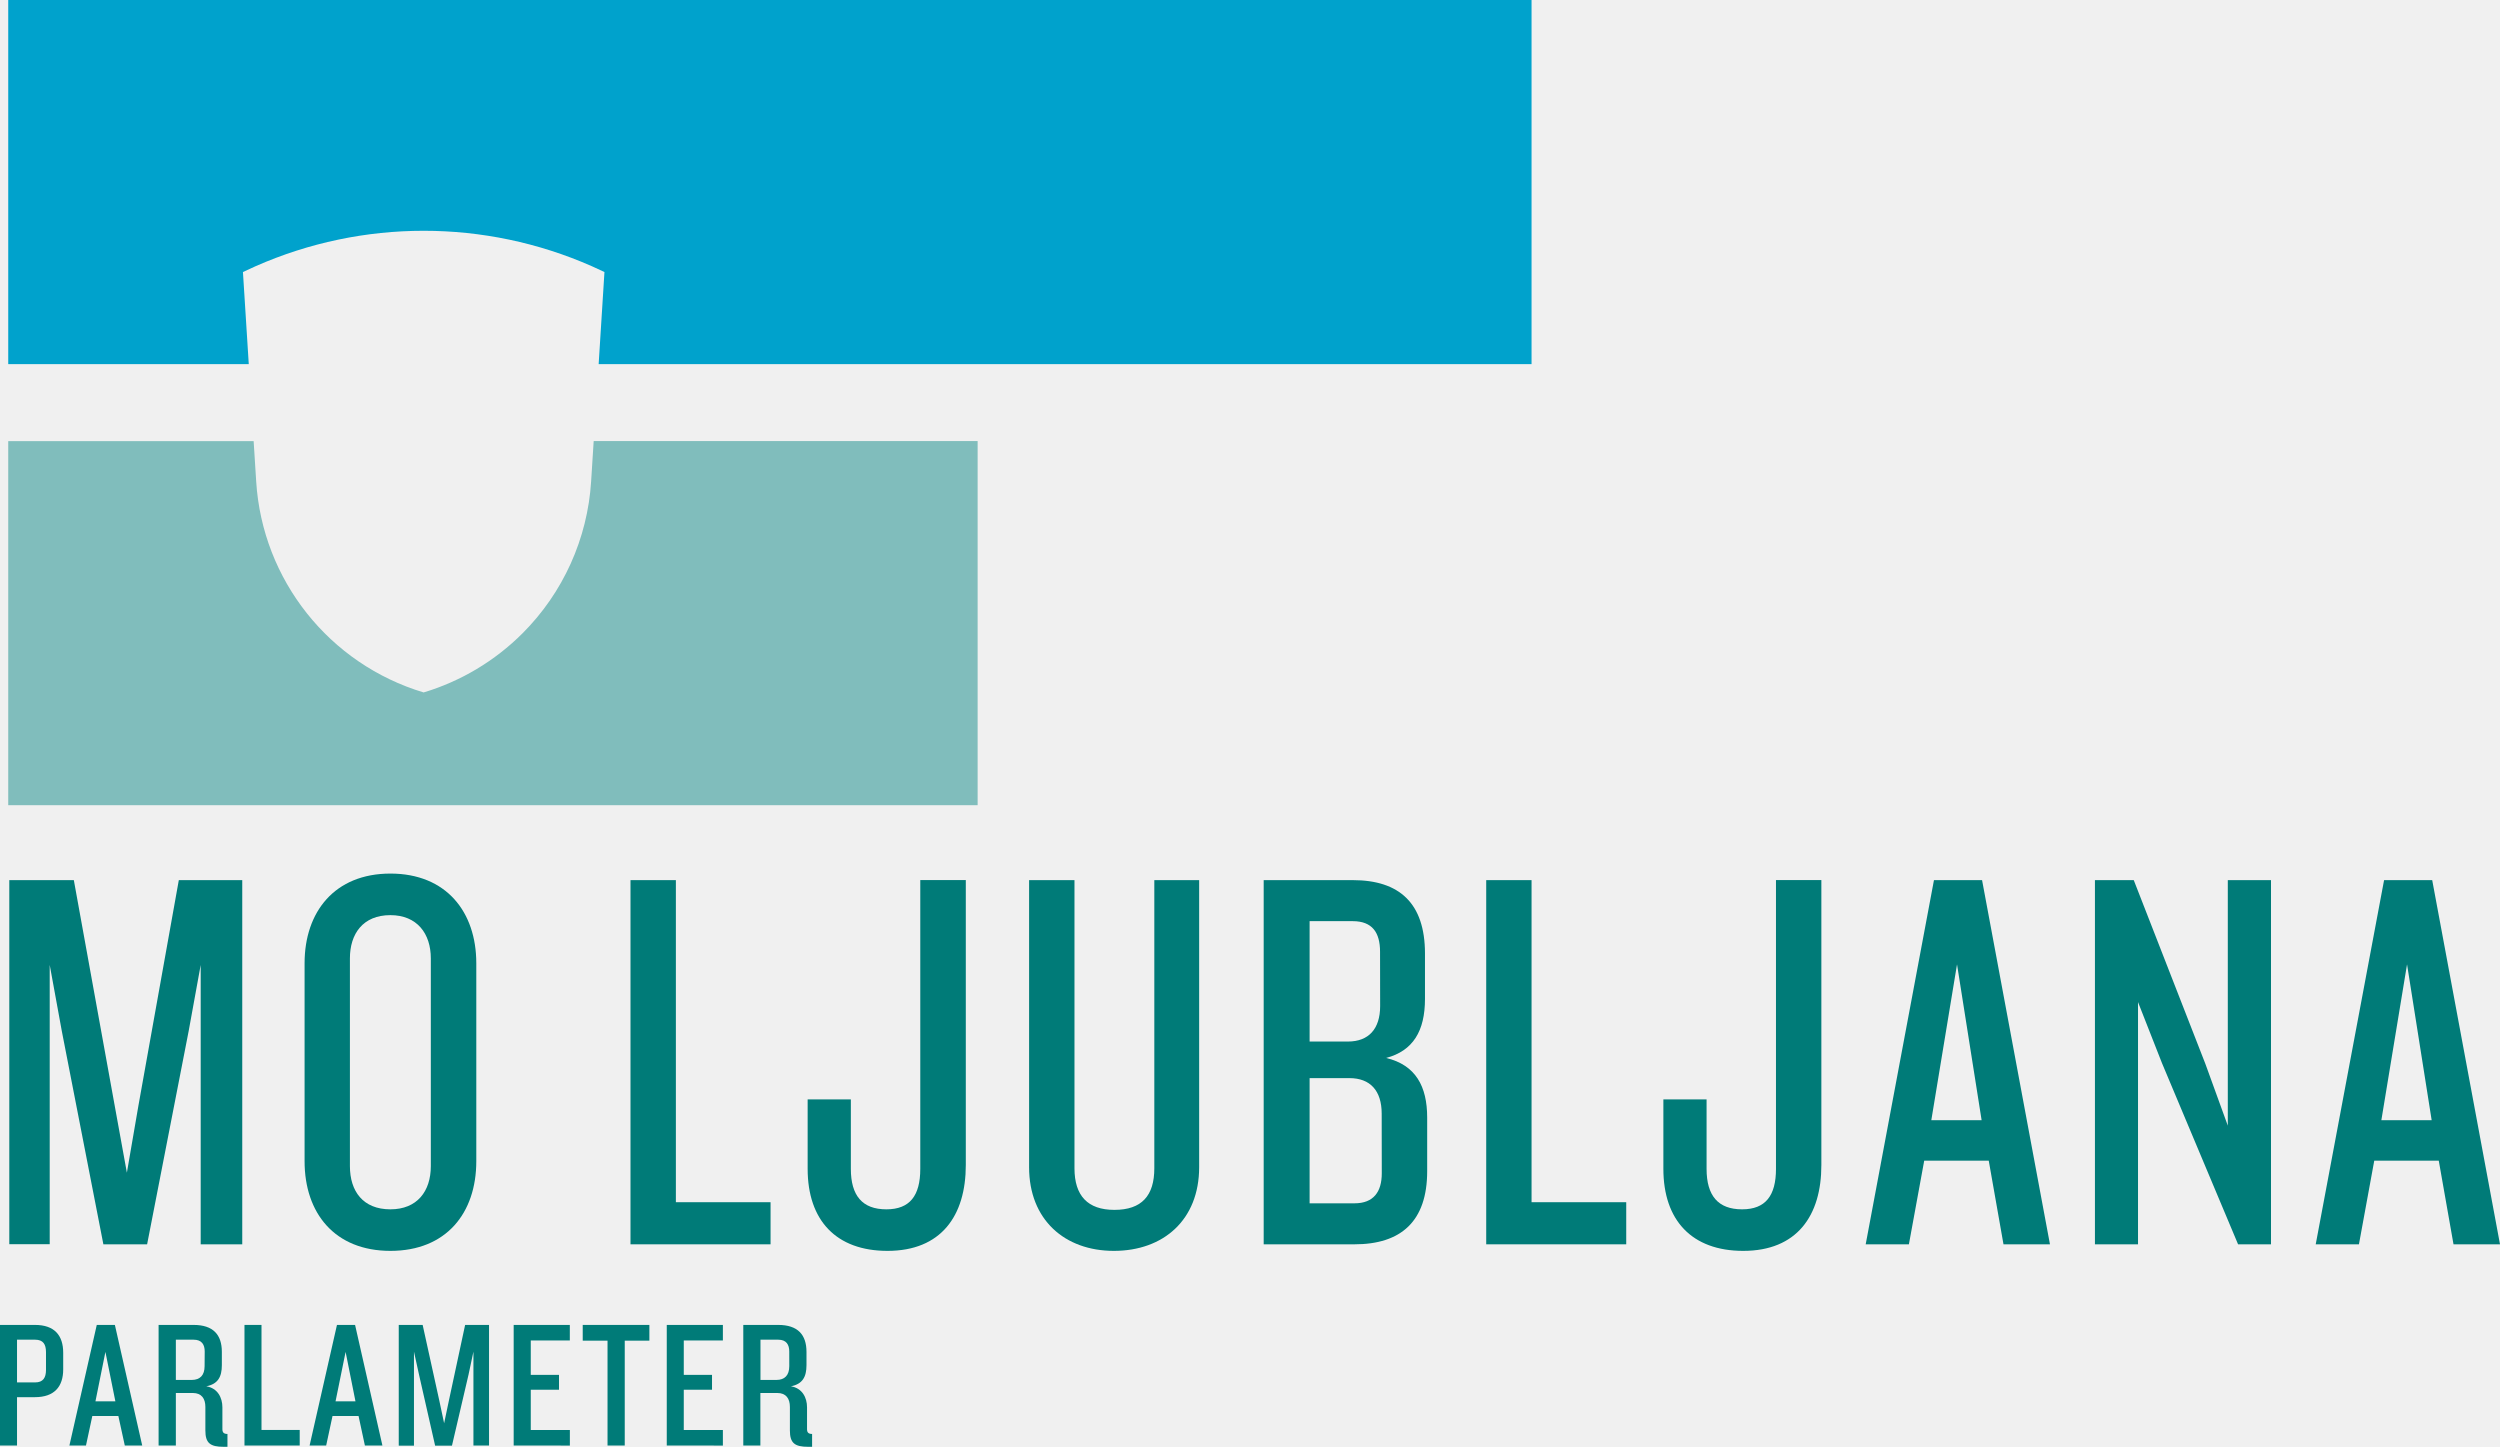
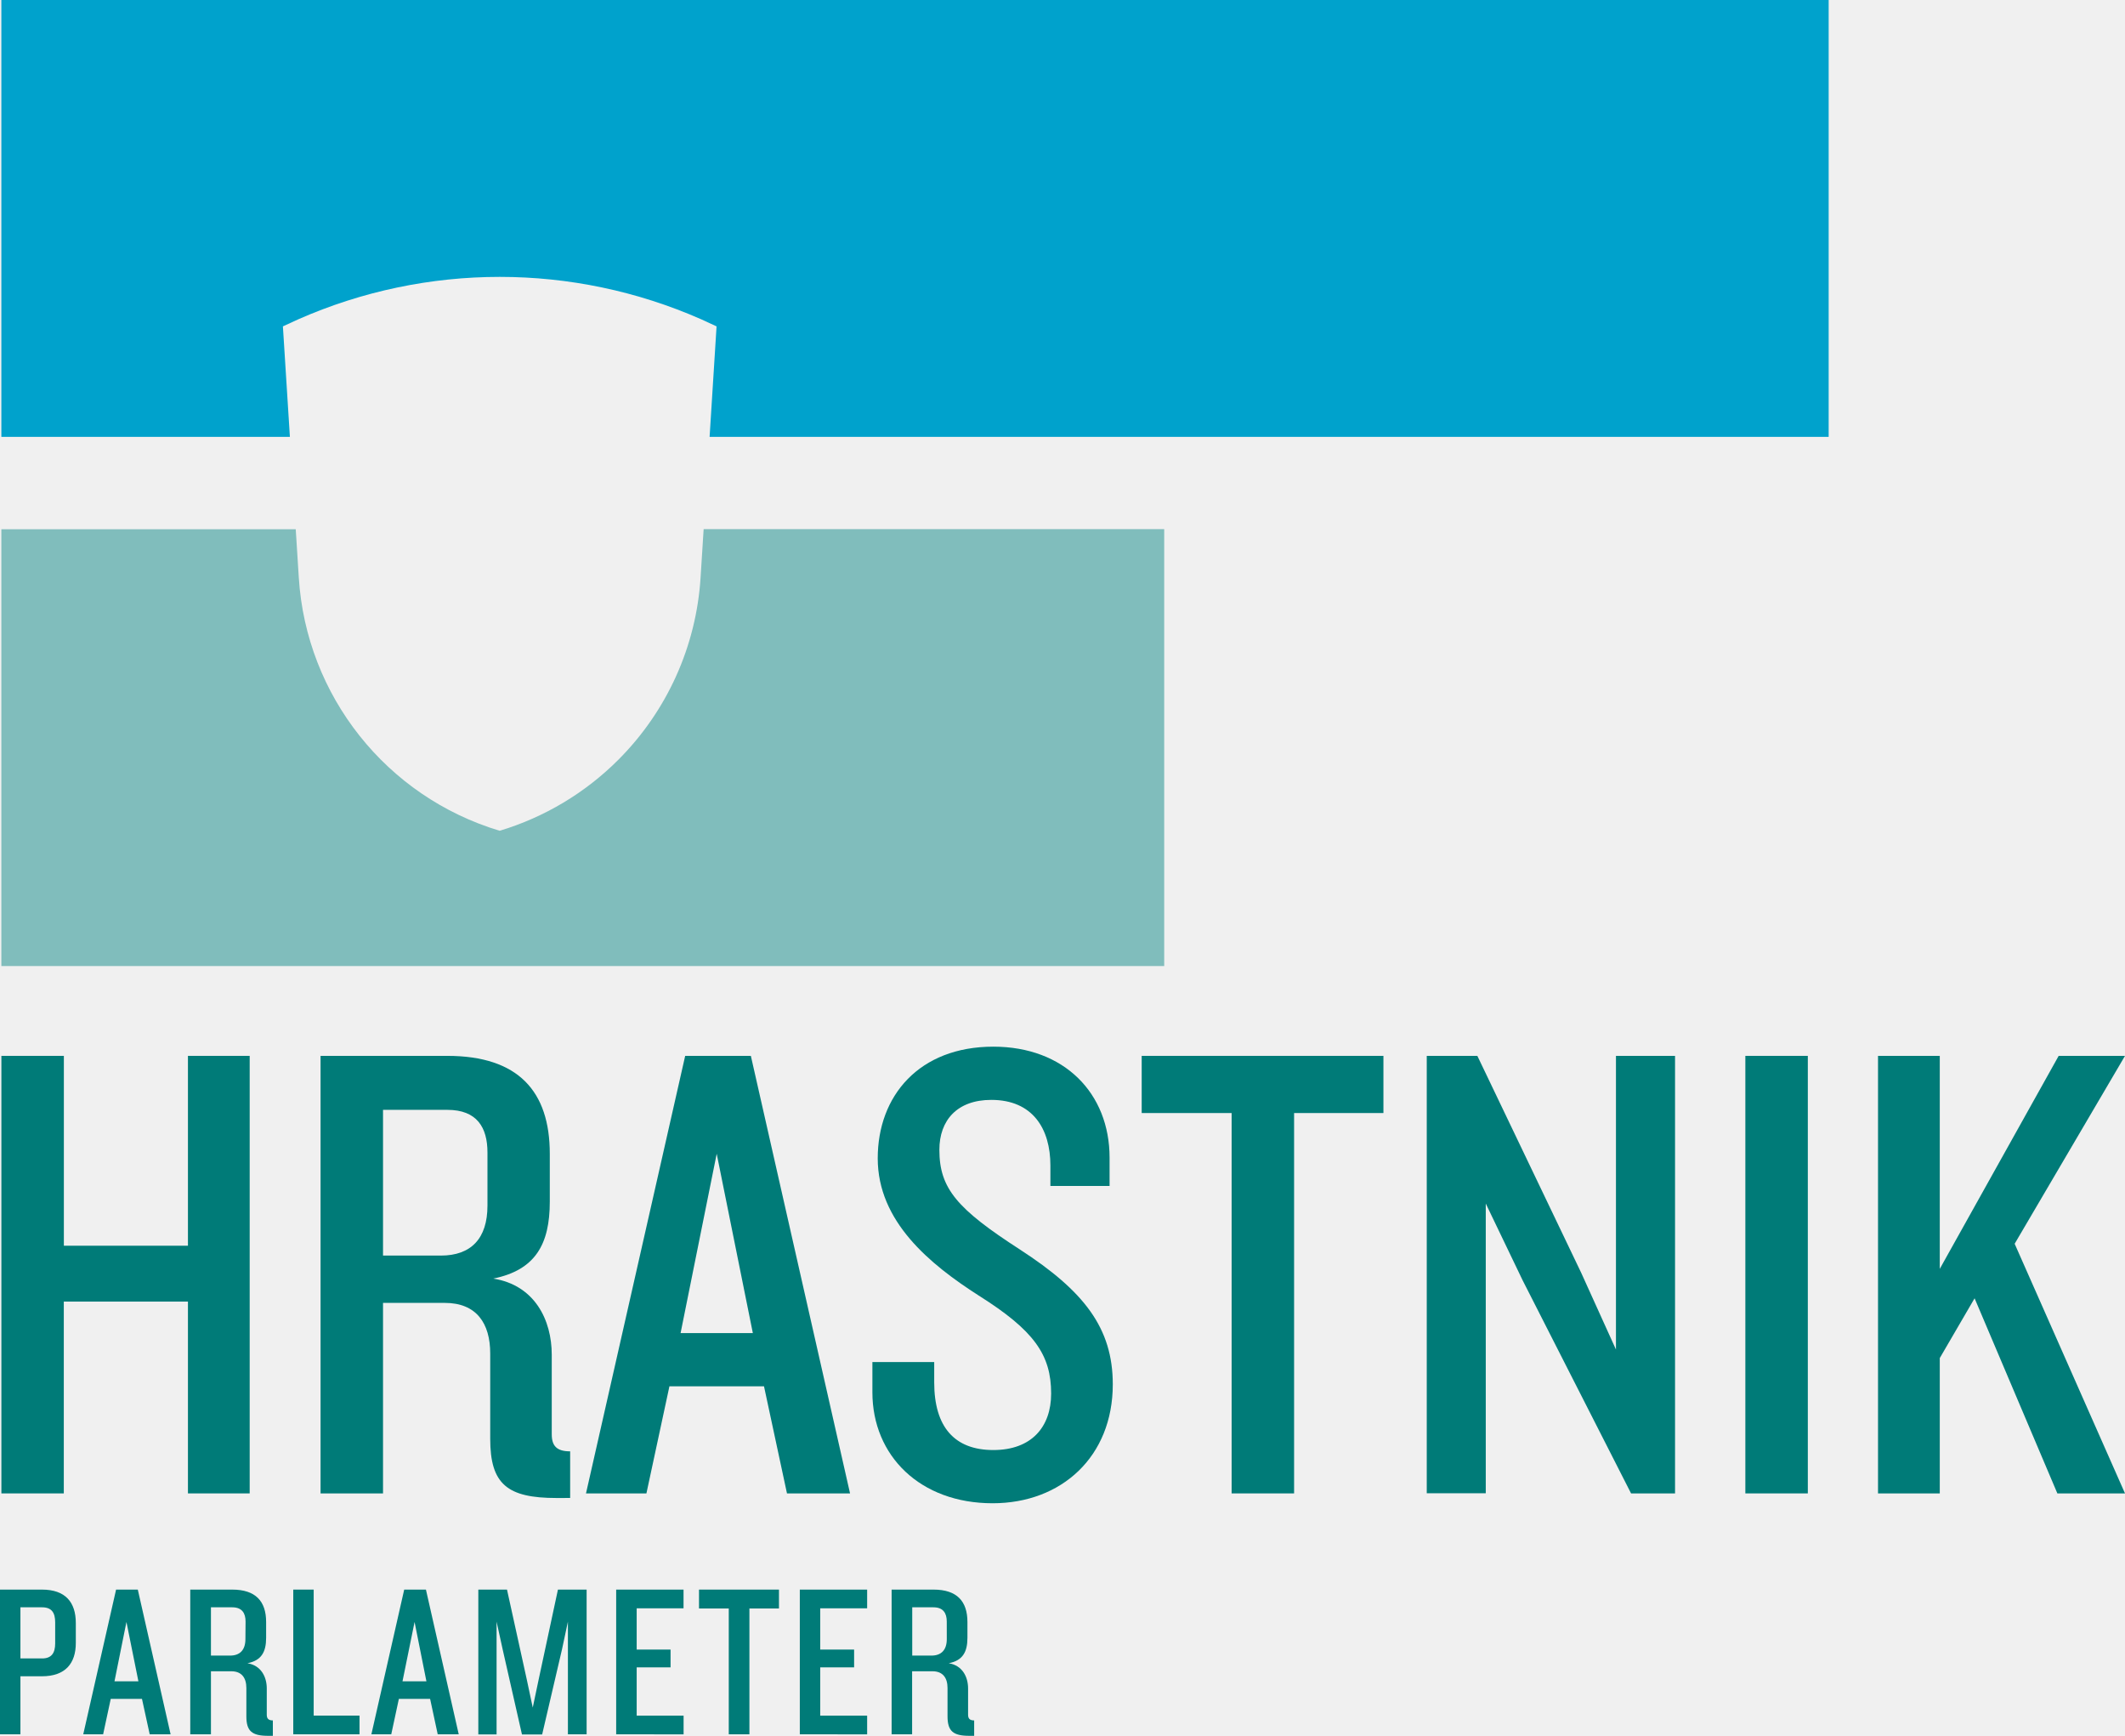
- <svg xmlns="http://www.w3.org/2000/svg" viewBox="0 0 1056.12 611.2">
+ <svg xmlns="http://www.w3.org/2000/svg" viewBox="0 0 748.36 611.21">
  <defs>
-     <style>
-       .cls-1 {
-         isolation: isolate;
-       }
-       .cls-2 {
-         fill: #007b78;
-       }
-       .cls-3 {
-         fill: #00a2cc;
-       }
-       .cls-4 {
-         fill: #80bdbc;
-       }
-       .cls-5 {
-         fill: #fff;
-       }
-     </style>
+     <style>.cls-1{fill:#007b78;}.cls-2{fill:#00a2cc;}.cls-3{fill:#80bdbc;}.cls-4{fill:#fff;}</style>
  </defs>
  <g id="Layer_2" data-name="Layer 2">
    <g id="Layer_1-2" data-name="Layer 1">
      <g id="Layer_2-2" data-name="Layer 2">
        <g id="Layer_1-2-2" data-name="Layer 1-2">
-           <g class="cls-1">
-             <g class="cls-1">
-               <path class="cls-2" d="M84.78,525.66v-118L79.7,435.57,62.15,525.66H43.67L26.11,435.57,21,407.62v118H3.93V371.81H31.19l17.33,95.64L53.6,495.4l4.85-28.18,17.09-95.41h26.8V525.66Z" />
-               <path class="cls-2" d="M164.94,528.43c-23.56,0-36.27-15.94-36.27-37.88V406.92c0-21.71,12.71-37.88,36.27-37.88s36.27,16.17,36.27,37.88v83.63C201.21,512.49,188.5,528.43,164.94,528.43ZM182,404.85c0-10.4-5.77-18.25-17.09-18.25-11.55,0-17.09,7.85-17.09,18.25v87.78c0,10.62,5.54,18.25,17.09,18.25,11.32,0,17.09-7.63,17.09-18.25Z" />
-               <path class="cls-2" d="M266.35,525.66V371.81h19.17V507.87h40v17.79Z" />
-               <path class="cls-2" d="M374.92,528.43c-21.72,0-33.73-12.93-33.73-34.65V464.44h18.25v29.34c0,11.32,4.85,17.1,15,17.1,9.94,0,14.33-5.78,14.33-17.1v-122H408V492.17C408,513.65,397.55,528.43,374.92,528.43Z" />
-               <path class="cls-2" d="M470.55,528.43c-20.79,0-35.81-13.17-35.81-35.34V371.81h19.17V493.55c0,11.55,5.55,17.56,16.87,17.56,11.55,0,16.86-6,16.86-17.56V371.81h18.94V493.09C506.58,515.26,491.57,528.43,470.55,528.43Z" />
-               <path class="cls-2" d="M572.18,525.66H533.84V371.81h37.65c19.64,0,30.49,9.7,30.49,31v19.17c0,13.63-5.08,21.94-16.4,24.95,12.48,3,17.33,12,17.33,25.18v22.64C602.91,516,591.82,525.66,572.18,525.66ZM583,402.07c0-8.08-3.23-12.93-11.55-12.93H553.24V440h16.17c8.78,0,13.63-5.31,13.63-15Zm.69,68.38c0-9.7-4.85-15-13.63-15H553.24v52.89h18.94c8.09,0,11.55-4.85,11.55-12.7Z" />
-               <path class="cls-2" d="M627.85,525.66V371.81H647V507.87h40v17.79Z" />
-               <path class="cls-2" d="M736.42,528.43c-21.71,0-33.73-12.93-33.73-34.65V464.44h18.25v29.34c0,11.32,4.85,17.1,15,17.1,9.93,0,14.32-5.78,14.32-17.1v-122h19.17V492.17C769.45,513.65,759.06,528.43,736.42,528.43Z" />
-               <path class="cls-2" d="M846.37,525.66l-6.23-35.34H812.88l-6.47,35.34H788.16L817,371.81h20.32L866,525.66ZM826.74,407.39l-10.86,65.83h21.25Z" />
-               <path class="cls-2" d="M945.47,525.66,913.36,449.2,903.2,423.33V525.66H885V371.81h16.4l30.26,77.62,9.47,26.1V371.81h18.25V525.66Z" />
-               <path class="cls-2" d="M1036.48,525.66l-6.23-35.34H1003l-6.47,35.34H978.27l28.88-153.85h20.33l28.64,153.85Zm-19.63-118.27L1006,473.22h21.25Z" />
-             </g>
-             <g class="cls-1">
-               <path class="cls-2" d="M14.77,590.23H7.19v20.43H0V559.71H14.77c8.26,0,11.93,4.43,11.93,11.78v7C26.7,585.72,23,590.23,14.77,590.23Zm4.66-19c0-3.37-1.22-5.28-4.59-5.28H7.19V584h7.65c3.37,0,4.59-2,4.59-5.28Z" />
-             </g>
-             <g class="cls-1">
-               <path class="cls-2" d="M52.72,610.66,50,598.19H39l-2.68,12.47h-7l11.56-50.95h7.65l11.55,50.95Zm-8.19-39.55L40.32,592h8.42Z" />
-               <path class="cls-2" d="M94.48,611.2c-5.73,0-7.72-1.61-7.72-6.89v-9.95c0-3.52-1.61-5.89-5.28-5.89H74.29v22.19H67V559.71H81.78c8.27,0,11.94,4.13,11.94,11.4v5.58c0,5-1.68,8-6.58,8.95,4.82.77,6.81,4.82,6.81,8.88v9.25c0,1.38.61,2,2.14,2v5.44Zm-8-40.25c0-2.9-1.22-5-4.67-5H74.29v17H81c3.52,0,5.43-2,5.43-5.81Z" />
-             </g>
-             <g class="cls-1">
-               <path class="cls-2" d="M103.28,610.66V559.71h7.19v44.37h16.14v6.58Z" />
-             </g>
-             <g class="cls-1">
-               <path class="cls-2" d="M154.15,610.66l-2.68-12.47h-11l-2.68,12.47h-7l11.56-50.95h7.65l11.55,50.95ZM146,571.11,141.75,592h8.42Z" />
-               <path class="cls-2" d="M200,610.66V571l-2.07,9.72-7,30h-7.11l-6.81-30L174.88,571v39.71h-6.43V559.71h10.1l7,31.82,2.07,9.72,2.06-9.79,6.81-31.75h10.1v50.95Z" />
-               <path class="cls-2" d="M217,610.66V559.71h23.72v6.58H224.22v14.53h11.93v6.28H224.22v17h16.52v6.58Z" />
-               <path class="cls-2" d="M263.92,566.36v44.3h-7.27v-44.3H246.17v-6.65h28.16v6.65Z" />
-               <path class="cls-2" d="M281.67,610.66V559.71h23.71v6.58H288.86v14.53h11.93v6.28H288.86v17h16.52v6.58Z" />
-               <path class="cls-2" d="M341.42,611.2c-5.74,0-7.73-1.61-7.73-6.89v-9.95c0-3.52-1.61-5.89-5.28-5.89h-7.19v22.19H314V559.71h14.76c8.27,0,11.94,4.13,11.94,11.4v5.58c0,5-1.68,8-6.58,8.95,4.82.77,6.81,4.82,6.81,8.88v9.25c0,1.38.61,2,2.14,2v5.44Zm-8-40.25c0-2.9-1.22-5-4.67-5h-7.49v17H328c3.52,0,5.43-2,5.43-5.81Z" />
+           <g id="Layer_2-2-2" data-name="Layer 2-2">
+             <g id="Layer_1-2-2-2" data-name="Layer 1-2-2">
+               <path class="cls-1" d="M14.77,590.23H7.19v20.43H0V559.71H14.77c8.26,0,11.93,4.43,11.93,11.78v7C26.7,585.72,23,590.23,14.77,590.23Zm4.66-19c0-3.37-1.22-5.28-4.59-5.28H7.19v18h7.65c3.37,0,4.59-2,4.59-5.28Z" />
+               <path class="cls-1" d="M52.72,610.66,50,598.19H39l-2.68,12.47h-7l11.56-50.95h7.65l11.55,50.95Zm-8.19-39.55L40.32,592h8.42Z" />
+               <path class="cls-1" d="M94.48,611.2c-5.73,0-7.72-1.61-7.72-6.89v-9.95c0-3.52-1.61-5.89-5.28-5.89H74.29v22.19H67V559.71H81.78c8.27,0,11.94,4.13,11.94,11.4v5.58c0,5-1.68,8-6.58,8.95,4.82.77,6.81,4.82,6.81,8.88v9.25c0,1.38.61,2,2.14,2v5.44Zm-8-40.25c0-2.9-1.22-5-4.67-5H74.29v17H81c3.52,0,5.43-2,5.43-5.81Z" />
+               <path class="cls-1" d="M103.28,610.66V559.71h7.19v44.37h16.14v6.58Z" />
+               <path class="cls-1" d="M154.15,610.66l-2.68-12.47h-11l-2.68,12.47h-7l11.56-50.95H150l11.55,50.95ZM146,571.11,141.75,592h8.42Z" />
+               <path class="cls-1" d="M200,610.66V571l-2.07,9.72-7,30h-7.11l-6.81-30L174.88,571v39.71h-6.43v-51h10.1l7,31.82,2.07,9.72,2.06-9.79,6.81-31.75h10.1v50.95Z" />
+               <path class="cls-1" d="M217,610.66V559.71h23.72v6.58h-16.5v14.53h11.93v6.28H224.22v17h16.52v6.58Z" />
+               <path class="cls-1" d="M263.92,566.36v44.3h-7.27v-44.3H246.17v-6.65h28.16v6.65Z" />
+               <path class="cls-1" d="M281.67,610.66V559.71h23.71v6.58H288.86v14.53h11.93v6.28H288.86v17h16.52v6.58Z" />
+               <path class="cls-1" d="M341.42,611.2c-5.74,0-7.73-1.61-7.73-6.89v-9.95c0-3.52-1.61-5.89-5.28-5.89h-7.19v22.19H314V559.71h14.76c8.27,0,11.94,4.13,11.94,11.4v5.58c0,5-1.68,8-6.58,8.95,4.82.77,6.81,4.82,6.81,8.88v9.25c0,1.38.61,2,2.14,2v5.44Zm-8-40.25c0-2.9-1.22-5-4.67-5h-7.49v17H328c3.52,0,5.43-2,5.43-5.81Z" />
+               <path class="cls-2" d="M105,112.45h0a176,176,0,0,1,142,0h0q2.7,1.2,5.35,2.47l-2.45,38.91H644V0H.48V153.83H102.09l-2.46-38.91C101.41,114.07,103.19,113.25,105,112.45Z" />
+               <path class="cls-3" d="M217.76,267.52a99.7,99.7,0,0,1-41.79,25,99.58,99.58,0,0,1-70.74-89.1l-1.08-17.07H.48v153.8H410V186.32H247.8l-1.08,17.07A99.57,99.57,0,0,1,217.76,267.52Z" />
+               <polygon class="cls-4" points="107.99 112.45 107.99 112.45 108 112.45 108 112.45 107.99 112.45" />
            </g>
          </g>
-           <path class="cls-3" d="M108,112.45h0a176,176,0,0,1,142,0h0q2.7,1.2,5.35,2.47l-2.45,38.91H647V0H3.48V153.83H105.09l-2.46-38.91C104.41,114.07,106.19,113.25,108,112.45Z" />
-           <path class="cls-4" d="M220.76,267.52a99.7,99.7,0,0,1-41.79,25,99.58,99.58,0,0,1-70.74-89.1l-1.08-17.07H3.48v153.8H413V186.32H250.8l-1.08,17.07A99.57,99.57,0,0,1,220.76,267.52Z" />
-           <polygon class="cls-5" points="107.99 112.45 107.99 112.45 108 112.45 108 112.45 107.99 112.45" />
        </g>
      </g>
+       <path class="cls-1" d="M66.19,525.84V458.3H22.47v67.54H.49V371.78h22v66.85H66.19V371.78H87.93V525.84Z" />
+       <path class="cls-1" d="M196,527.46c-17.35,0-23.36-4.86-23.36-20.82V476.57c0-10.64-4.86-17.81-16-17.81H134.89v67.08h-22V371.78h44.64c25,0,36.09,12.49,36.09,34.47v16.88c0,15-5.09,24.06-19.9,27.07,14.58,2.31,20.59,14.57,20.59,26.83v28c0,4.17,1.85,6,6.48,6v16.42ZM171.67,405.79c0-8.79-3.7-15-14.11-15H134.89V442.1h20.36c10.64,0,16.42-6,16.42-17.58Z" />
+       <path class="cls-1" d="M277.15,525.84l-8.09-37.7H235.75l-8.1,37.7H206.37L241.3,371.78h23.13l34.93,154.06ZM252.4,406.25,239.68,469.4h25.45Z" />
+       <path class="cls-1" d="M349.56,529.31c-25.45,0-42.33-16.65-42.33-39.09V479.58H329v7.17c0,15.73,7.17,23.82,20.82,23.82,13.42,0,20.36-8.09,20.36-19.89,0-13.65-6-22.21-25.45-34.47-17.35-11.1-35.62-26.14-35.62-48.34,0-22,14.57-39.33,40.71-39.33,25,0,40.94,16.43,40.94,39.1v9.94H369.92v-7.17c0-13-6.25-23.13-20.82-23.13-12,0-18.28,7.17-18.28,17.58,0,13.65,6.25,20.82,28.45,35.16,22.44,14.57,32.62,27.53,32.62,47.42C391.89,512.89,373.85,529.31,349.56,529.31Z" />
+       <path class="cls-1" d="M455.74,391.91V525.84h-22V391.91H402.07V371.78H487.2v20.13Z" />
+       <path class="cls-1" d="M574.41,525.84l-38.17-75-13-27.06v102H502.46V371.78h17.82l36.55,76.34,12.26,27.06V371.78H589.9V525.84Z" />
+       <path class="cls-1" d="M614.66,525.84V371.78h22V525.84Z" />
+       <path class="cls-1" d="M724.54,525.84l-29.15-68.7-12.26,21.05v47.65H661.38V371.78h21.75v75l41.87-75h23.36L709.5,437.94l38.86,87.9Z" />
    </g>
  </g>
</svg>
